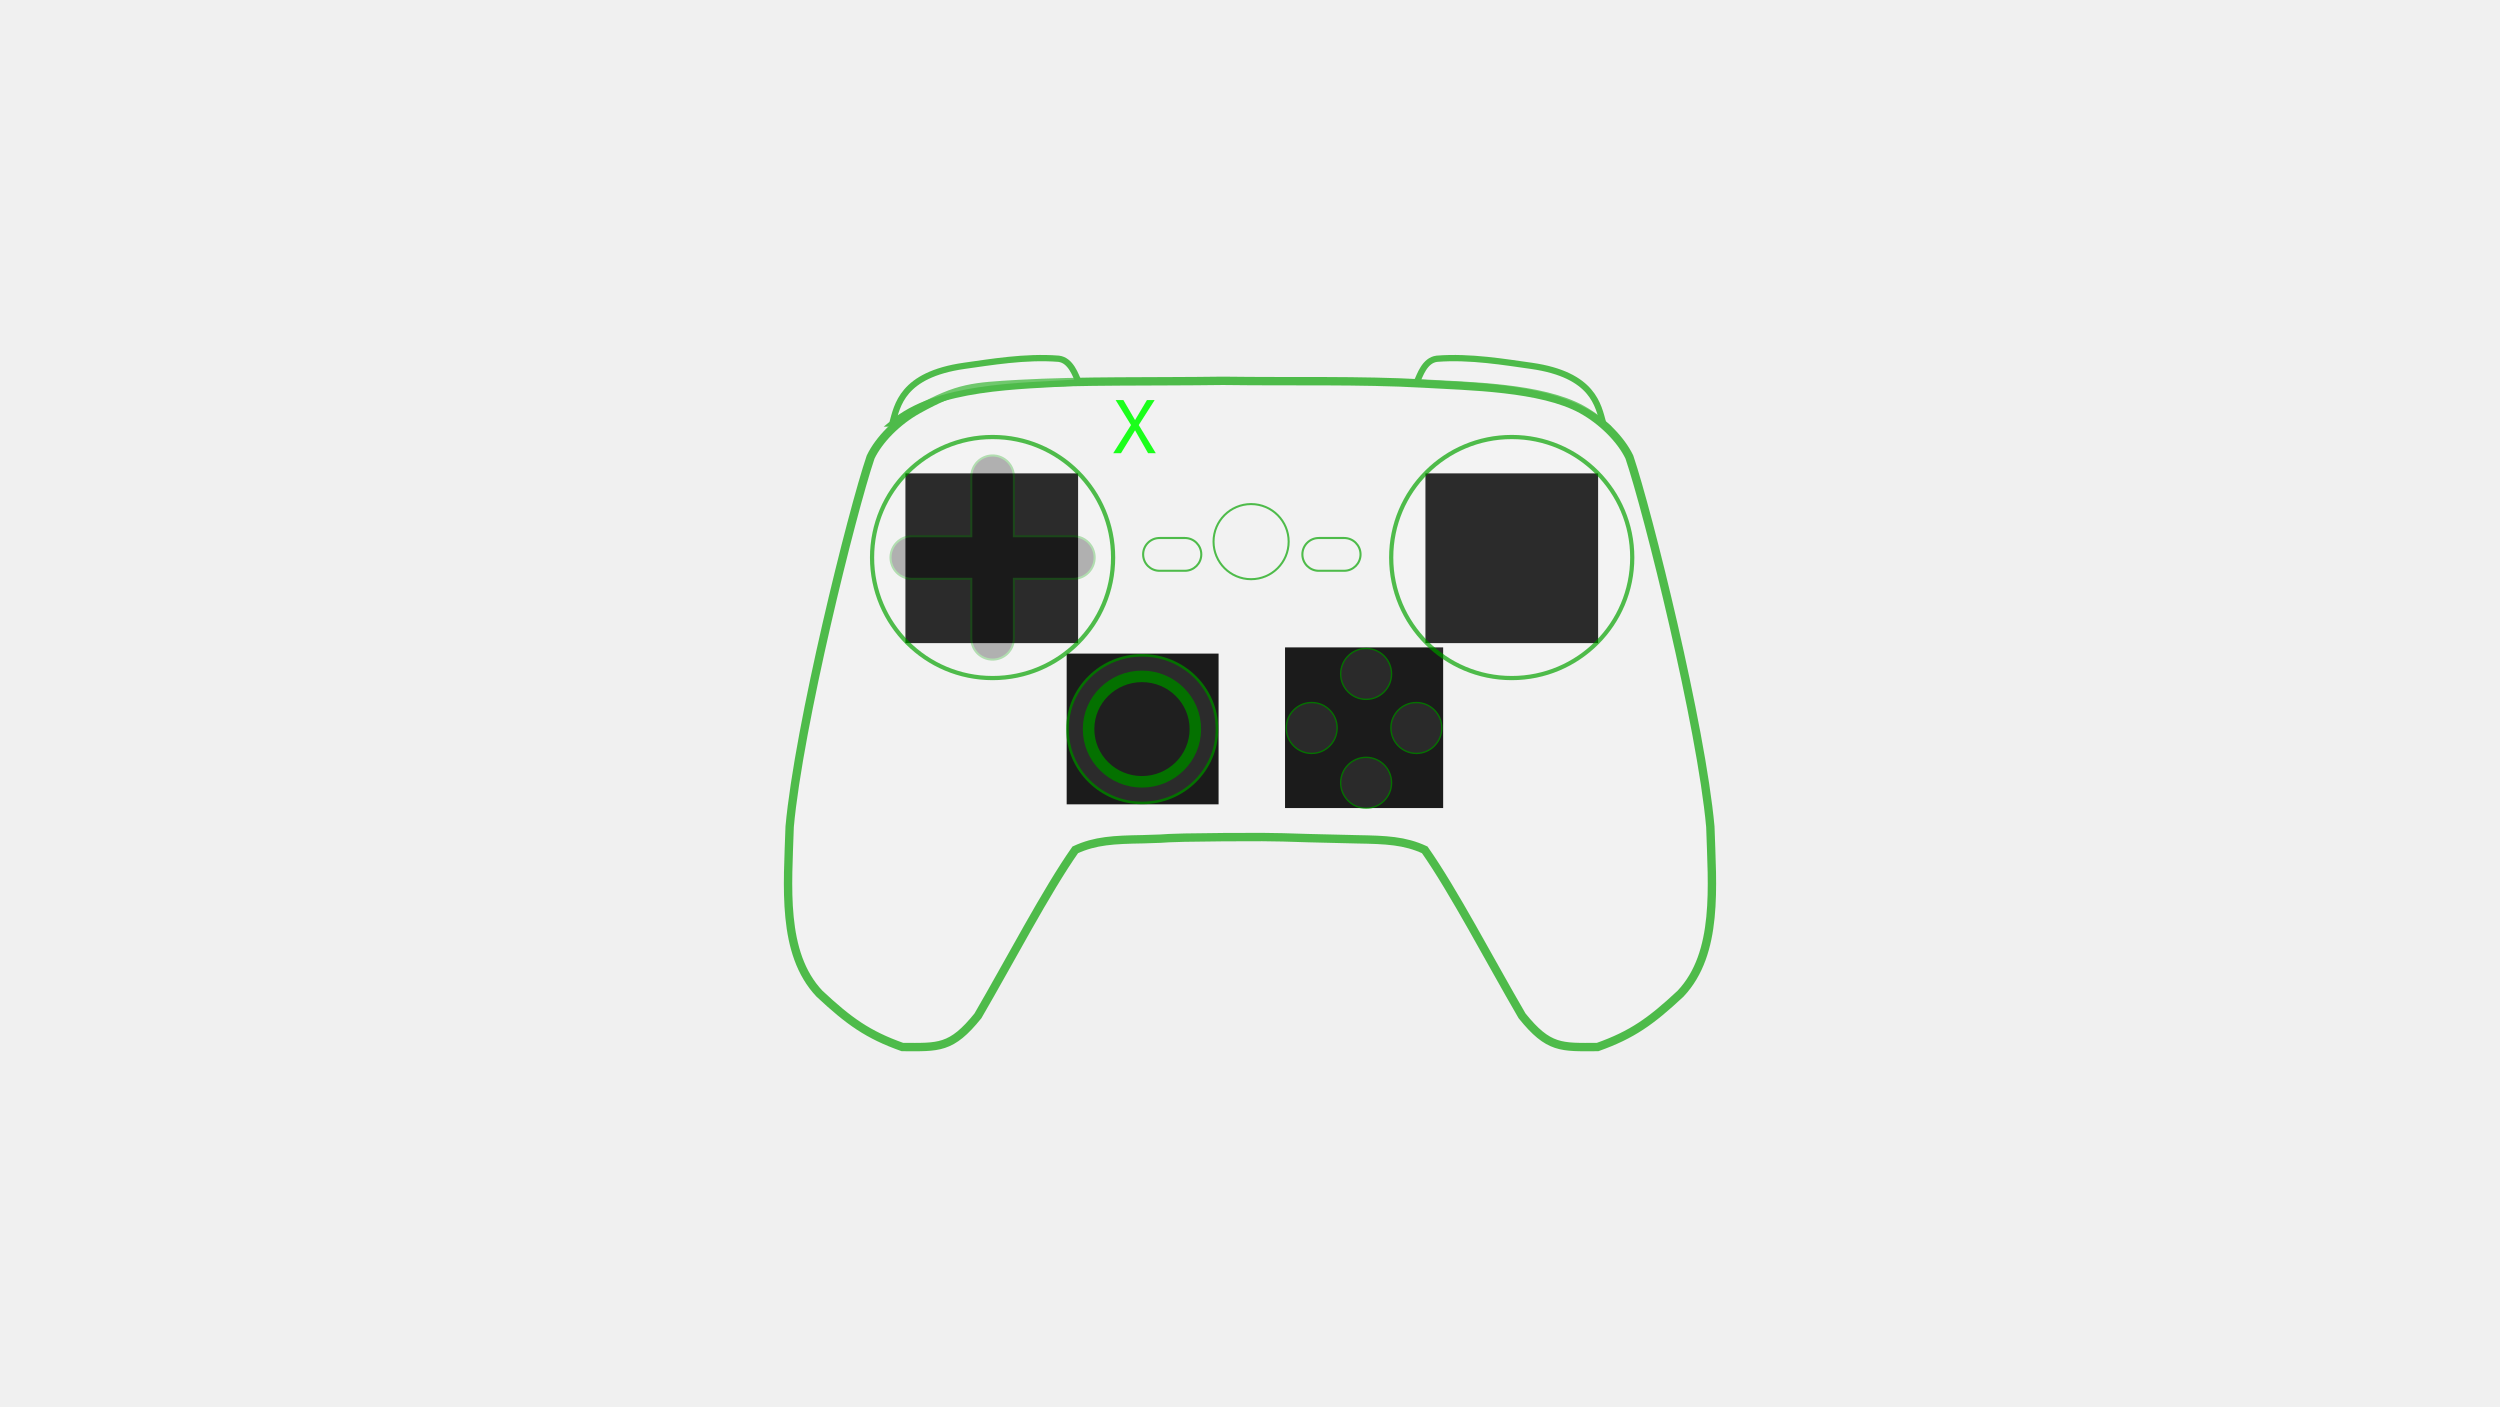
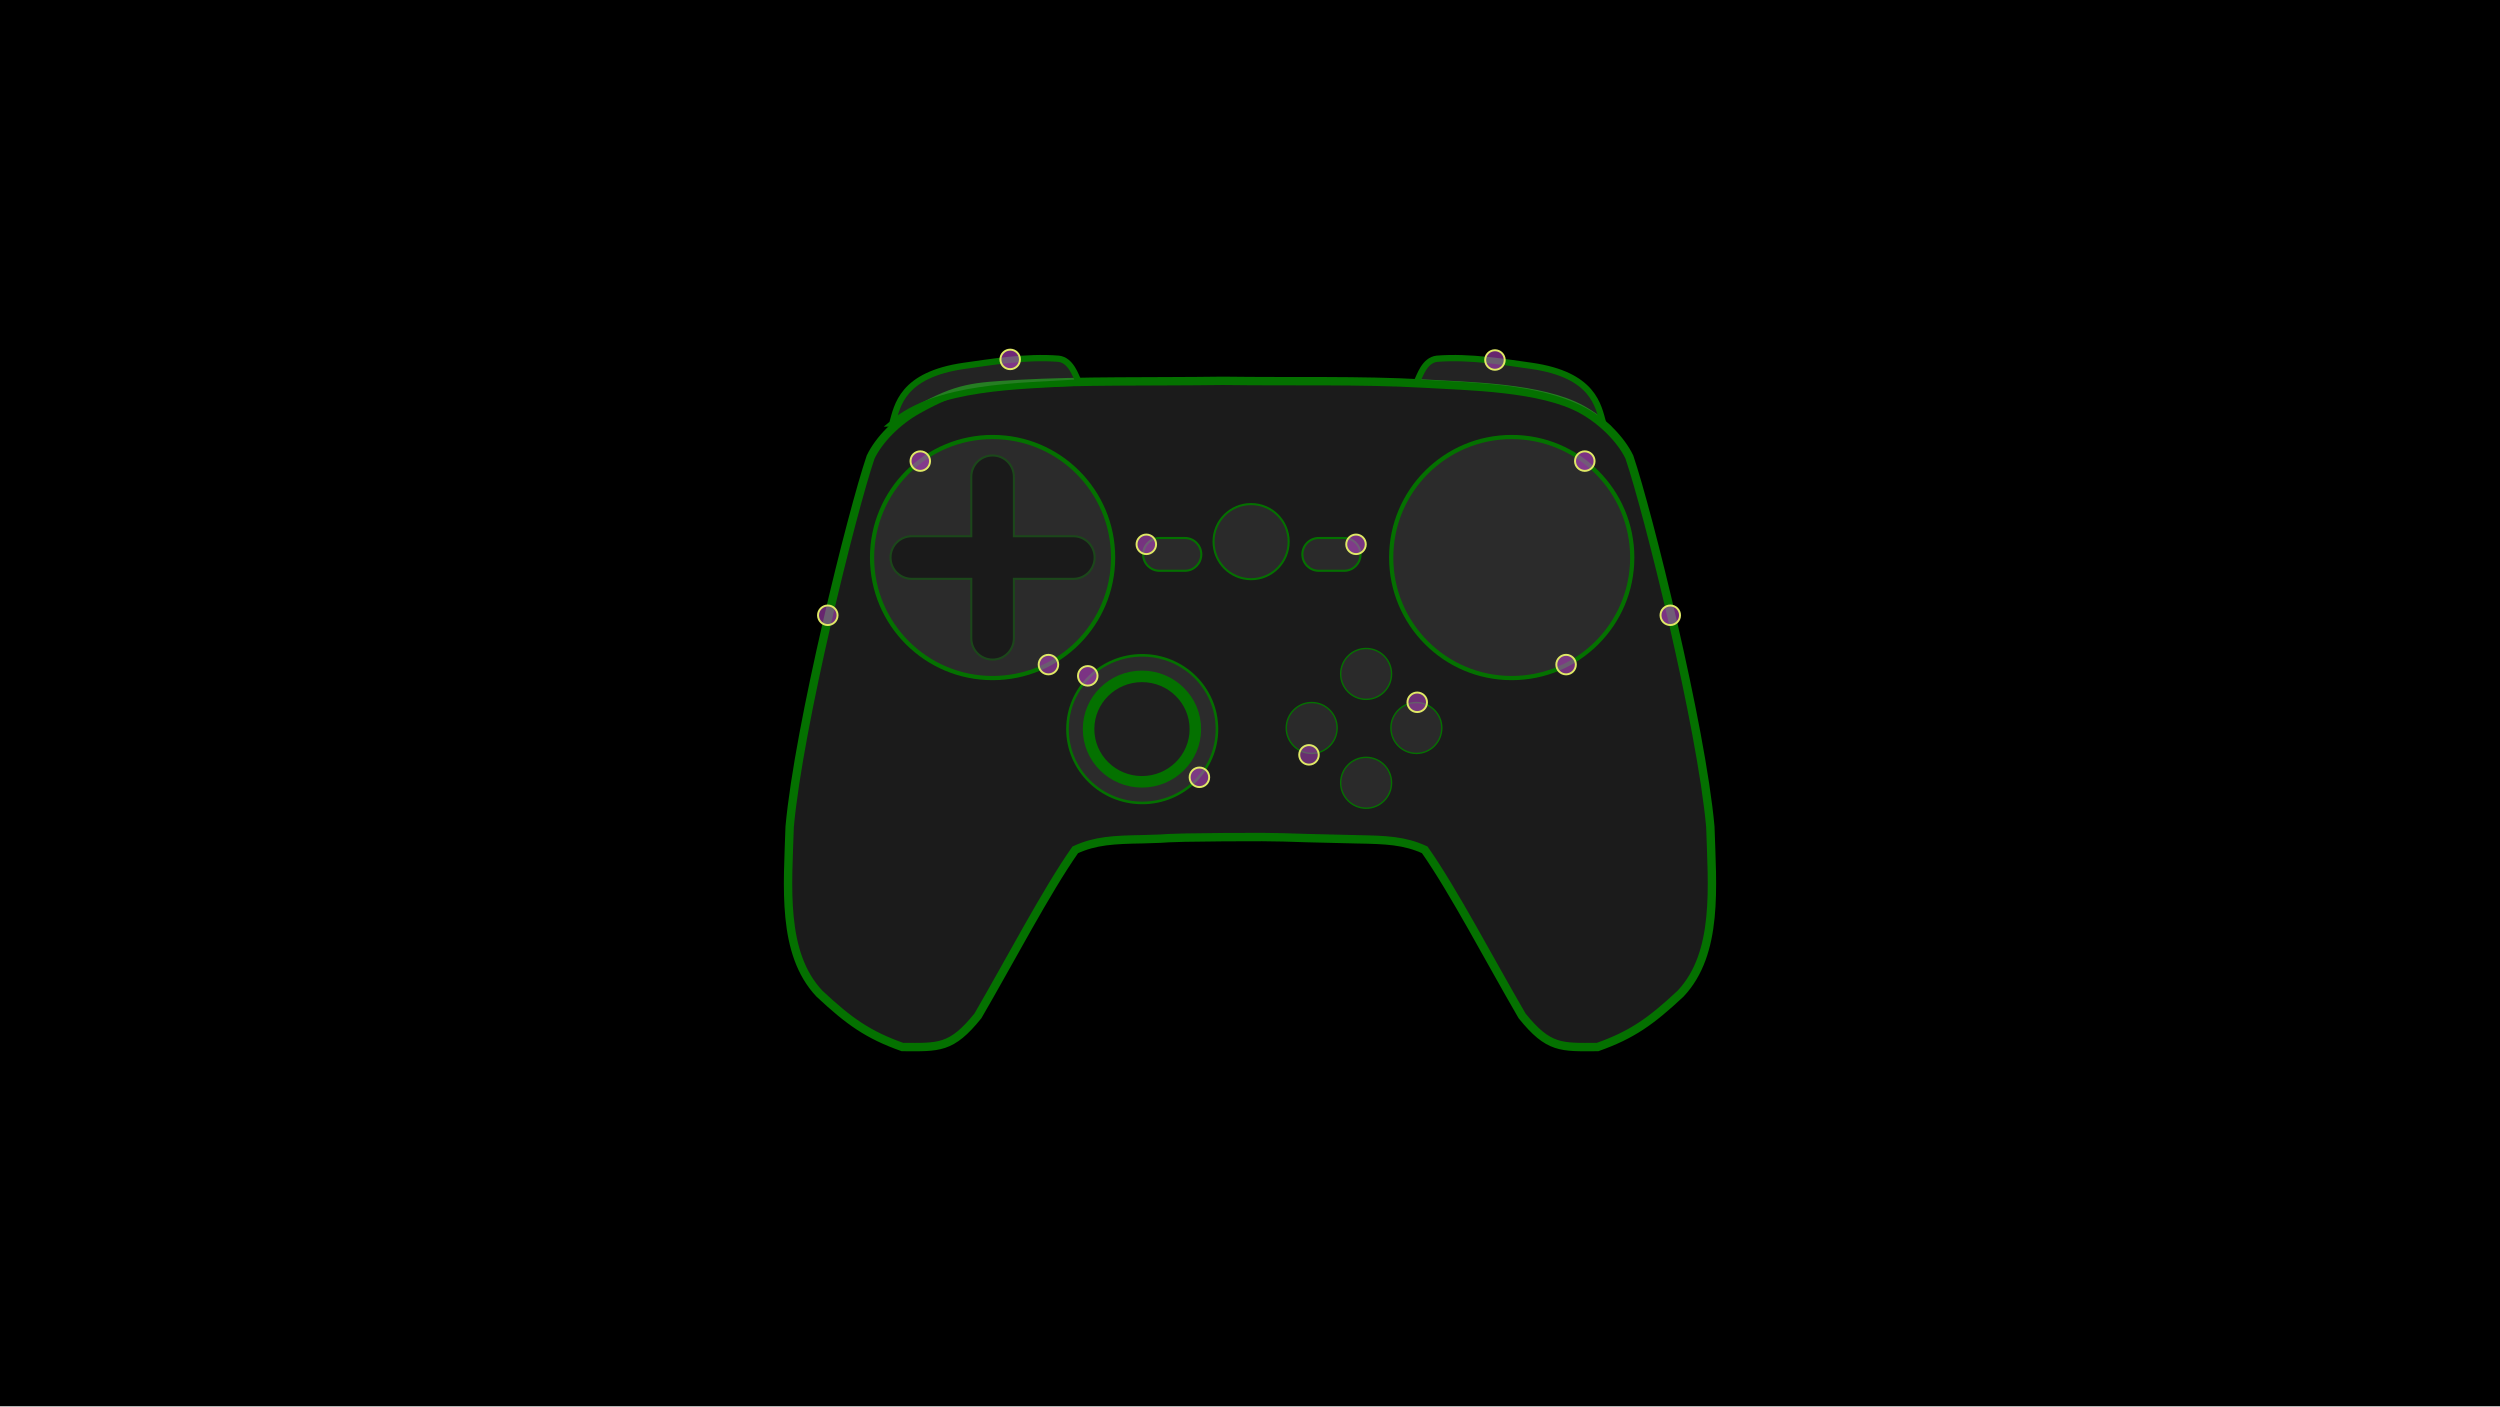
<svg xmlns="http://www.w3.org/2000/svg" width="1280" height="720" viewBox="0 0 1280 720" id="svg2" version="1.1">
  <defs id="defs4">
    <filter style="color-interpolation-filters:sRGB" id="filter3798">
      <feGaussianBlur id="feGaussianBlur3800" stdDeviation="5" result="result91" />
      <feComposite id="feComposite3802" in2="result91" in="SourceGraphic" operator="over" />
    </filter>
    <linearGradient id="linearGradient3759">
      <stop style="stop-color:#ffffff;stop-opacity:1;" offset="0" id="stop3761" />
      <stop style="stop-color:#ffffff;stop-opacity:0;" offset="1" id="stop3763" />
    </linearGradient>
    <filter style="color-interpolation-filters:sRGB" id="filter4192">
      <feGaussianBlur id="feGaussianBlur4194" stdDeviation="5" result="result91" />
      <feComposite id="feComposite4196" in2="result91" in="SourceGraphic" operator="over" />
    </filter>
    <filter style="color-interpolation-filters:sRGB" id="filter3798-5">
      <feGaussianBlur id="feGaussianBlur3800-8" stdDeviation="5" result="result91" />
      <feComposite id="feComposite3802-8" in2="result91" in="SourceGraphic" operator="over" />
    </filter>
    <filter style="color-interpolation-filters:sRGB" id="filter3798-5-2">
      <feGaussianBlur id="feGaussianBlur3800-8-4" stdDeviation="5" result="result91" />
      <feComposite id="feComposite3802-8-9" in2="result91" in="SourceGraphic" operator="over" />
    </filter>
  </defs>
-   <g id="root" style="display:inline" transform="translate(0,120)">
-     <rect style="color:#000000;clip-rule:nonzero;display:none;overflow:visible;visibility:visible;opacity:1;isolation:auto;mix-blend-mode:normal;color-interpolation:sRGB;color-interpolation-filters:linearRGB;solid-color:#000000;solid-opacity:1;vector-effect:none;fill:#000000;fill-opacity:1;fill-rule:evenodd;stroke:none;stroke-width:5.005;stroke-linecap:butt;stroke-linejoin:miter;stroke-miterlimit:4;stroke-dasharray:none;stroke-dashoffset:0;stroke-opacity:1;color-rendering:auto;image-rendering:auto;shape-rendering:auto;text-rendering:auto;enable-background:accumulate" id="background" width="781.429" height="575.714" x="22.385" y="-328.338" />
-     <rect id="area_stick" width="77.777" height="77.178" x="546.135" y="214.641" style="opacity:1;vector-effect:none;fill:#000000;fill-opacity:1;stroke-width:1.351;stroke-linecap:butt;stroke-linejoin:miter;stroke-miterlimit:4;stroke-dasharray:none;stroke-dashoffset:0;stroke-opacity:1" />
-     <text id="label_template" style="font-size:14.667px;font-family:'Ubuntu Mono';fill:#00ff00" width="8" height="10" x="569.645" y="112.04">
-       <tspan style="font-style:normal;font-variant:normal;font-weight:normal;font-stretch:normal;font-size:37.333px;font-family:'DejaVu Sans Mono';-inkscape-font-specification:'DejaVu Sans Mono'" id="tspan4524">X</tspan>
-     </text>
-     <rect id="area_lpad" width="88.403" height="86.906" x="463.578" y="122.37" style="display:inline;opacity:1;vector-effect:none;fill:#000000;fill-opacity:1;stroke-width:1.351;stroke-linecap:butt;stroke-linejoin:miter;stroke-miterlimit:4;stroke-dasharray:none;stroke-dashoffset:0;stroke-opacity:1" ry="0" />
-     <rect id="area_rpad" width="88.403" height="86.906" x="729.829" y="122.37" style="display:inline;opacity:1;vector-effect:none;fill:#000000;fill-opacity:1;stroke-width:1.351;stroke-linecap:butt;stroke-linejoin:miter;stroke-miterlimit:4;stroke-dasharray:none;stroke-dashoffset:0;stroke-opacity:1" ry="0" />
-     <rect id="area_abxy" width="80.952" height="82.258" x="657.939" y="211.466" style="display:inline;opacity:1;vector-effect:none;fill:#000000;fill-opacity:1;stroke-width:1.351;stroke-linecap:butt;stroke-linejoin:miter;stroke-miterlimit:4;stroke-dasharray:none;stroke-dashoffset:0;stroke-opacity:1" />
+   <g id="layer2">
+     <rect id="background" width="1280" height="720" x="0" y="0" style="display:inline;opacity:1;vector-effect:none;fill:#000000;fill-opacity:1;stroke-width:1.351;stroke-linecap:butt;stroke-linejoin:miter;stroke-miterlimit:4;stroke-dasharray:none;stroke-dashoffset:0;stroke-opacity:1" />
  </g>
  <g id="layer1" transform="translate(-240.2405,-88.63652)" style="display:inline;opacity:0.689">
    <g id="g1094" transform="matrix(1.351158,0,0,1.351158,15.17479,-238.6115)">
      <path id="path4166-6" d="m 629.562,386.508 c -25.953,0.367 -53.06,-0.138 -77.069,1.203 -17.007,1.023 -22.686,1.149 -38.05,9.681 -7.818,4.342 -14.748,11.339 -17.954,17.984 -7.101,20.891 -27.242,101.883 -30.687,140.114 -0.697,22.515 -3.191,47.868 11.265,63.221 11.247,10.515 18.399,15.601 31.449,20.243 13.791,0.06 18.537,0.718 28.633,-11.823 12.361,-21.263 25.938,-47.323 36.877,-62.899 7.616,-3.508 14.628,-3.828 25.641,-4.019 13.936,-0.307 2.082,-0.539 30.657,-0.792 0.035,-2e-4 0.024,2.1e-4 0.059,0 27.244,-0.154 15.563,0.101 50.43,0.821 11.012,0.191 18.024,0.482 25.641,3.99 10.939,15.576 24.516,41.636 36.877,62.899 10.096,12.54 14.842,11.883 28.633,11.823 13.05,-4.641 20.202,-9.727 31.449,-20.243 14.456,-15.354 11.962,-40.706 11.265,-63.221 -3.444,-38.231 -23.585,-119.223 -30.687,-140.114 -3.206,-6.645 -10.136,-13.642 -17.954,-17.984 -15.364,-8.532 -43.164,-8.834 -60.17,-9.857 -24.003,-1.345 -49.57,-0.664 -75.484,-1.027 -0.277,-0.004 -0.545,0.004 -0.821,0 z" style="fill:#ffffff;fill-opacity:0.153;fill-rule:evenodd;stroke:#06a400;stroke-width:3.173;stroke-linecap:butt;stroke-linejoin:miter;stroke-miterlimit:4;stroke-dasharray:none;stroke-opacity:1" />
      <circle r="45.67" cy="453.469" cx="739.416" id="RPAD" style="color:#000000;display:inline;overflow:visible;visibility:visible;opacity:1;fill:#ffffff;fill-opacity:0.106;fill-rule:evenodd;stroke:#06a400;stroke-width:1.596;stroke-linecap:butt;stroke-linejoin:miter;stroke-miterlimit:4;stroke-dasharray:none;stroke-dashoffset:0;stroke-opacity:1;marker:none;enable-background:accumulate" />
      <circle r="14.231" cy="447.443" cx="640.656" id="C" style="color:#000000;display:inline;overflow:visible;visibility:visible;opacity:1;fill:#ffffff;fill-opacity:0.105;fill-rule:evenodd;stroke:#06a400;stroke-width:0.777;stroke-linecap:butt;stroke-linejoin:miter;stroke-miterlimit:4;stroke-dasharray:none;stroke-dashoffset:0;stroke-opacity:1;marker:none;enable-background:accumulate" />
      <rect ry="6.21" y="446.068" x="660.089" height="12.42" width="22.036" id="rect4172" style="color:#000000;display:inline;overflow:visible;visibility:visible;opacity:1;fill:#ffffff;fill-opacity:0.105;fill-rule:evenodd;stroke:#06a400;stroke-width:0.793;stroke-linecap:butt;stroke-linejoin:miter;stroke-miterlimit:4;stroke-dasharray:none;stroke-dashoffset:0;stroke-opacity:1;marker:none;enable-background:accumulate" />
      <rect transform="scale(-1,1)" ry="6.21" y="446.068" x="-621.781" height="12.42" width="22.036" id="rect4172-1" style="color:#000000;display:inline;overflow:visible;visibility:visible;opacity:1;fill:#ffffff;fill-opacity:0.105;fill-rule:evenodd;stroke:#06a400;stroke-width:0.793;stroke-linecap:butt;stroke-linejoin:miter;stroke-miterlimit:4;stroke-dasharray:none;stroke-dashoffset:0;stroke-opacity:1;marker:none;enable-background:accumulate" />
      <circle style="color:#000000;display:inline;overflow:visible;visibility:visible;opacity:1;fill:#ffffff;fill-opacity:0.106;fill-rule:evenodd;stroke:#06a400;stroke-width:1.596;stroke-linecap:butt;stroke-linejoin:miter;stroke-miterlimit:4;stroke-dasharray:none;stroke-dashoffset:0;stroke-opacity:1;marker:none;enable-background:accumulate" id="circle4232" cx="542.696" cy="453.469" r="45.67" />
      <path id="rect4249" d="m 542.696,414.797 c -4.473,0 -8.074,3.601 -8.074,8.074 v 22.523 h -22.522 c -4.473,0 -8.074,3.6 -8.074,8.074 0,4.473 3.601,8.074 8.074,8.074 h 22.522 v 22.523 c 0,4.473 3.601,8.074 8.074,8.074 4.473,0 8.074,-3.6 8.074,-8.074 v -22.523 h 22.522 c 4.473,0 8.074,-3.601 8.074,-8.074 0,-4.473 -3.601,-8.074 -8.074,-8.074 H 550.77 V 422.871 c 0,-4.473 -3.601,-8.074 -8.074,-8.074 z" style="color:#000000;display:inline;overflow:visible;visibility:visible;opacity:0.399;fill:#000000;fill-opacity:1;fill-rule:evenodd;stroke:#06a400;stroke-width:0.793;stroke-linecap:butt;stroke-linejoin:miter;stroke-miterlimit:4;stroke-dasharray:none;stroke-dashoffset:0;stroke-opacity:1;marker:none;enable-background:accumulate" />
      <g transform="translate(0,10)" id="g941">
        <path style="color:#000000;display:inline;overflow:visible;visibility:visible;opacity:1;fill:#ffffff;fill-opacity:0.106;fill-rule:evenodd;stroke:#06a400;stroke-width:0.984;stroke-linecap:butt;stroke-linejoin:miter;stroke-miterlimit:4;stroke-dasharray:none;stroke-dashoffset:0;stroke-opacity:1;marker:none;enable-background:accumulate" d="m 627.721,508.492 a 28.32,27.966 0 0 1 -28.32,27.966 28.32,27.966 0 0 1 -28.32,-27.966 28.32,27.966 0 0 1 28.32,-27.966 28.32,27.966 0 0 1 28.32,27.966 z" id="path4168-1" />
        <ellipse style="color:#000000;display:inline;overflow:visible;visibility:visible;opacity:1;fill:#000000;fill-opacity:0.275;fill-rule:evenodd;stroke:#06a400;stroke-width:4.366;stroke-linecap:butt;stroke-linejoin:miter;stroke-miterlimit:4;stroke-dasharray:none;stroke-dashoffset:0;stroke-opacity:1;marker:none;enable-background:accumulate" id="path4168-1-2" cx="599.302" cy="508.476" rx="20.23" ry="19.977" />
      </g>
      <path id="RB" d="m 774.093,402.689 c -1.904,-6.809 -3.642,-18.466 -27.197,-21.859 -9.778,-1.355 -23.239,-3.694 -35.838,-2.691 -4.678,0.565 -6.441,6.34 -7.656,9.011 22.897,1.458 53.823,1.22 70.692,15.539 z" style="fill:#ffffff;fill-opacity:0.197;fill-rule:evenodd;stroke:#06a400;stroke-width:2.38;stroke-linecap:butt;stroke-linejoin:miter;stroke-miterlimit:4;stroke-dasharray:none;stroke-opacity:1" />
      <path LT="path4420-4" id="LB" d="m 504.69,402.689 c 1.904,-6.809 3.642,-18.466 27.197,-21.859 9.777,-1.355 23.239,-3.694 35.838,-2.691 4.678,0.565 6.441,6.34 7.656,9.011 -22.897,1.458 -53.823,1.22 -70.692,15.539 z" style="fill:#ffffff;fill-opacity:0.197;fill-rule:evenodd;stroke:#06a400;stroke-width:2.38;stroke-linecap:butt;stroke-linejoin:miter;stroke-miterlimit:4;stroke-dasharray:none;stroke-opacity:1" />
      <circle r="9.64" cx="684.242" cy="497.572" id="path4170-0" style="color:#000000;display:inline;overflow:visible;visibility:visible;opacity:1;fill:#ffffff;fill-opacity:0.105;fill-rule:evenodd;stroke:#06a400;stroke-width:0.527;stroke-linecap:butt;stroke-linejoin:miter;stroke-miterlimit:4;stroke-dasharray:none;stroke-dashoffset:0;stroke-opacity:1;marker:none;enable-background:accumulate" />
      <circle r="9.64" cx="663.618" cy="518.055" id="path4170-0-8-4" style="color:#000000;display:inline;overflow:visible;visibility:visible;opacity:1;fill:#ffffff;fill-opacity:0.105;fill-rule:evenodd;stroke:#06a400;stroke-width:0.527;stroke-linecap:butt;stroke-linejoin:miter;stroke-miterlimit:4;stroke-dasharray:none;stroke-dashoffset:0;stroke-opacity:1;marker:none;enable-background:accumulate" />
      <circle r="9.64" cx="684.242" cy="538.822" id="path4170-0-8" style="color:#000000;display:inline;overflow:visible;visibility:visible;opacity:1;fill:#ffffff;fill-opacity:0.105;fill-rule:evenodd;stroke:#06a400;stroke-width:0.527;stroke-linecap:butt;stroke-linejoin:miter;stroke-miterlimit:4;stroke-dasharray:none;stroke-dashoffset:0;stroke-opacity:1;marker:none;enable-background:accumulate" />
      <circle r="9.64" cx="703.28" cy="518.055" id="path4170-0-8-4-6" style="color:#000000;display:inline;overflow:visible;visibility:visible;opacity:1;fill:#ffffff;fill-opacity:0.105;fill-rule:evenodd;stroke:#06a400;stroke-width:0.527;stroke-linecap:butt;stroke-linejoin:miter;stroke-miterlimit:4;stroke-dasharray:none;stroke-dashoffset:0;stroke-opacity:1;marker:none;enable-background:accumulate" />
      <g transform="matrix(0.7932516,0,0,0.7932516,284.5582,-64.15578)" id="g4196">
        <path style="opacity:0;fill:#000000;fill-opacity:0.137;fill-rule:evenodd;stroke:#000000;stroke-width:7.108px;stroke-linecap:butt;stroke-linejoin:miter;stroke-opacity:0.286" d="m 390.633,648.816 c -11.79,-4.487 -85.692,-15.798 -102.138,-17.144 -17.907,8.568 -28.074,22.583 -29.827,42.52 l 0.635,47.597 c -0.559,14.598 4.674,40.284 23.798,44.741 l 116.136,-13.327 c 12.126,-5.502 10.145,-8.915 6.346,-12.058 -10.815,-8.852 -23.79,-28.699 -23.164,-39.347 0.503,-14.433 1.575,-25.116 19.696,-38.587 4.019,-2.301 -1.131,-9.937 -11.482,-14.394 z" id="LGRIP" />
        <path style="opacity:0;fill:#000000;fill-opacity:0.137;fill-rule:evenodd;stroke:#000000;stroke-width:7.108px;stroke-linecap:butt;stroke-linejoin:miter;stroke-opacity:0.286" d="m 504.506,648.816 c 11.79,-4.487 85.692,-15.798 102.138,-17.144 17.907,8.568 28.074,22.583 29.827,42.52 l -0.635,47.597 c 0.559,14.598 -4.674,40.284 -23.798,44.741 L 495.903,753.202 c -12.126,-5.502 -10.145,-8.915 -6.346,-12.058 10.815,-8.852 23.79,-28.699 23.164,-39.347 -0.503,-14.433 -1.575,-25.116 -19.696,-38.587 -4.019,-2.301 1.131,-9.937 11.482,-14.394 z" id="RGRIP" />
      </g>
    </g>
  </g>
+   <g id="root" style="display:inline">
+     <text id="label_template" style="font-size:22px;font-family:'Ubuntu Mono';fill:#00ff00" width="12" height="14" x="25.788" y="-134.826">
+       <tspan style="font-style:normal;font-variant:normal;font-weight:normal;font-stretch:normal;font-size:37.333px;font-family:'DejaVu Sans Mono';-inkscape-font-specification:'DejaVu Sans Mono'" id="tspan4524">X</tspan>
+     </text>
+     <g style="display:inline" id="markers_abxy">
+       <circle r="5" cy="359.577" cx="725.619" id="path4586-1" style="color:#000000;clip-rule:nonzero;display:inline;overflow:visible;visibility:visible;opacity:1;isolation:auto;mix-blend-mode:normal;color-interpolation:sRGB;color-interpolation-filters:linearRGB;solid-color:#000000;solid-opacity:1;vector-effect:none;fill:#ce4adf;fill-opacity:0.471;fill-rule:evenodd;stroke:#e0e966;stroke-width:1;stroke-linecap:butt;stroke-linejoin:miter;stroke-miterlimit:4;stroke-dasharray:none;stroke-dashoffset:0;stroke-opacity:1;color-rendering:auto;image-rendering:auto;shape-rendering:auto;text-rendering:auto;enable-background:accumulate" />
+       <circle r="5" cy="386.483" cx="670.201" id="path4586-5-27" style="color:#000000;clip-rule:nonzero;display:inline;overflow:visible;visibility:visible;opacity:1;isolation:auto;mix-blend-mode:normal;color-interpolation:sRGB;color-interpolation-filters:linearRGB;solid-color:#000000;solid-opacity:1;vector-effect:none;fill:#ce4adf;fill-opacity:0.434;fill-rule:evenodd;stroke:#e0e966;stroke-width:1;stroke-linecap:butt;stroke-linejoin:miter;stroke-miterlimit:4;stroke-dasharray:none;stroke-dashoffset:0;stroke-opacity:1;color-rendering:auto;image-rendering:auto;shape-rendering:auto;text-rendering:auto;enable-background:accumulate" />
+     </g>
+     <g id="markers_left">
+       <circle r="5" cy="184.013" cx="517.22" id="path4586" style="color:#000000;clip-rule:nonzero;display:inline;overflow:visible;visibility:visible;opacity:1;isolation:auto;mix-blend-mode:normal;color-interpolation:sRGB;color-interpolation-filters:linearRGB;solid-color:#000000;solid-opacity:1;vector-effect:none;fill:#ce4adf;fill-opacity:0.537;fill-rule:evenodd;stroke:#e0e966;stroke-width:1;stroke-linecap:butt;stroke-linejoin:miter;stroke-miterlimit:4;stroke-dasharray:none;stroke-dashoffset:0;stroke-opacity:1;color-rendering:auto;image-rendering:auto;shape-rendering:auto;text-rendering:auto;enable-background:accumulate" />
+       <circle r="5" cy="315.021" cx="423.826" id="path4586-5" style="color:#000000;clip-rule:nonzero;display:inline;overflow:visible;visibility:visible;opacity:1;isolation:auto;mix-blend-mode:normal;color-interpolation:sRGB;color-interpolation-filters:linearRGB;solid-color:#000000;solid-opacity:1;vector-effect:none;fill:#ce4adf;fill-opacity:0.5;fill-rule:evenodd;stroke:#e0e966;stroke-width:1;stroke-linecap:butt;stroke-linejoin:miter;stroke-miterlimit:4;stroke-dasharray:none;stroke-dashoffset:0;stroke-opacity:1;color-rendering:auto;image-rendering:auto;shape-rendering:auto;text-rendering:auto;enable-background:accumulate" />
+     </g>
+     <g style="display:inline" id="markers_right">
+       <circle r="5" cy="315.021" cx="855.179" id="path4586-9" style="color:#000000;clip-rule:nonzero;display:inline;overflow:visible;visibility:visible;opacity:1;isolation:auto;mix-blend-mode:normal;color-interpolation:sRGB;color-interpolation-filters:linearRGB;solid-color:#000000;solid-opacity:1;vector-effect:none;fill:#ce4adf;fill-opacity:0.537;fill-rule:evenodd;stroke:#e0e966;stroke-width:1;stroke-linecap:butt;stroke-linejoin:miter;stroke-miterlimit:4;stroke-dasharray:none;stroke-dashoffset:0;stroke-opacity:1;color-rendering:auto;image-rendering:auto;shape-rendering:auto;text-rendering:auto;enable-background:accumulate" />
+       <circle r="5" cy="184.322" cx="765.415" id="path4586-5-3" style="color:#000000;clip-rule:nonzero;display:inline;overflow:visible;visibility:visible;opacity:1;isolation:auto;mix-blend-mode:normal;color-interpolation:sRGB;color-interpolation-filters:linearRGB;solid-color:#000000;solid-opacity:1;vector-effect:none;fill:#ce4adf;fill-opacity:0.5;fill-rule:evenodd;stroke:#e0e966;stroke-width:1;stroke-linecap:butt;stroke-linejoin:miter;stroke-miterlimit:4;stroke-dasharray:none;stroke-dashoffset:0;stroke-opacity:1;color-rendering:auto;image-rendering:auto;shape-rendering:auto;text-rendering:auto;enable-background:accumulate" />
+     </g>
+     <g style="display:inline" id="markers_bcs">
+       <circle r="5" cy="278.694" cx="694.276" id="path4586-56" style="color:#000000;clip-rule:nonzero;display:inline;overflow:visible;visibility:visible;opacity:1;isolation:auto;mix-blend-mode:normal;color-interpolation:sRGB;color-interpolation-filters:linearRGB;solid-color:#000000;solid-opacity:1;vector-effect:none;fill:#ce4adf;fill-opacity:0.525;fill-rule:evenodd;stroke:#e0e966;stroke-width:1;stroke-linecap:butt;stroke-linejoin:miter;stroke-miterlimit:4;stroke-dasharray:none;stroke-dashoffset:0;stroke-opacity:1;color-rendering:auto;image-rendering:auto;shape-rendering:auto;text-rendering:auto;enable-background:accumulate" />
+       <circle r="5" cy="278.694" cx="586.915" id="path4586-5-2" style="color:#000000;clip-rule:nonzero;display:inline;overflow:visible;visibility:visible;opacity:1;isolation:auto;mix-blend-mode:normal;color-interpolation:sRGB;color-interpolation-filters:linearRGB;solid-color:#000000;solid-opacity:1;vector-effect:none;fill:#ce4adf;fill-opacity:0.512;fill-rule:evenodd;stroke:#e0e966;stroke-width:1;stroke-linecap:butt;stroke-linejoin:miter;stroke-miterlimit:4;stroke-dasharray:none;stroke-dashoffset:0;stroke-opacity:1;color-rendering:auto;image-rendering:auto;shape-rendering:auto;text-rendering:auto;enable-background:accumulate" />
+     </g>
+     <g style="display:inline" id="markers_stick">
+       <circle r="5" cy="346.036" cx="556.935" id="path4586-9-0" style="color:#000000;clip-rule:nonzero;display:inline;overflow:visible;visibility:visible;opacity:1;isolation:auto;mix-blend-mode:normal;color-interpolation:sRGB;color-interpolation-filters:linearRGB;solid-color:#000000;solid-opacity:1;vector-effect:none;fill:#ce4adf;fill-opacity:0.537;fill-rule:evenodd;stroke:#e0e966;stroke-width:1;stroke-linecap:butt;stroke-linejoin:miter;stroke-miterlimit:4;stroke-dasharray:none;stroke-dashoffset:0;stroke-opacity:1;color-rendering:auto;image-rendering:auto;shape-rendering:auto;text-rendering:auto;enable-background:accumulate" />
+       <circle r="5" cy="397.981" cx="614.1" id="path4586-5-3-6" style="color:#000000;clip-rule:nonzero;display:inline;overflow:visible;visibility:visible;opacity:1;isolation:auto;mix-blend-mode:normal;color-interpolation:sRGB;color-interpolation-filters:linearRGB;solid-color:#000000;solid-opacity:1;vector-effect:none;fill:#ce4adf;fill-opacity:0.5;fill-rule:evenodd;stroke:#e0e966;stroke-width:1;stroke-linecap:butt;stroke-linejoin:miter;stroke-miterlimit:4;stroke-dasharray:none;stroke-dashoffset:0;stroke-opacity:1;color-rendering:auto;image-rendering:auto;shape-rendering:auto;text-rendering:auto;enable-background:accumulate" />
+     </g>
+     <g style="display:inline" id="markers_lpad">
+       <circle r="5" cy="236.086" cx="471.189" id="path4586-6" style="color:#000000;clip-rule:nonzero;display:inline;overflow:visible;visibility:visible;opacity:1;isolation:auto;mix-blend-mode:normal;color-interpolation:sRGB;color-interpolation-filters:linearRGB;solid-color:#000000;solid-opacity:1;vector-effect:none;fill:#ce4adf;fill-opacity:0.537;fill-rule:evenodd;stroke:#e0e966;stroke-width:1;stroke-linecap:butt;stroke-linejoin:miter;stroke-miterlimit:4;stroke-dasharray:none;stroke-dashoffset:0;stroke-opacity:1;color-rendering:auto;image-rendering:auto;shape-rendering:auto;text-rendering:auto;enable-background:accumulate" />
+       <circle r="5" cy="340.275" cx="536.803" id="path4586-5-1" style="color:#000000;clip-rule:nonzero;display:inline;overflow:visible;visibility:visible;opacity:1;isolation:auto;mix-blend-mode:normal;color-interpolation:sRGB;color-interpolation-filters:linearRGB;solid-color:#000000;solid-opacity:1;vector-effect:none;fill:#ce4adf;fill-opacity:0.5;fill-rule:evenodd;stroke:#e0e966;stroke-width:1;stroke-linecap:butt;stroke-linejoin:miter;stroke-miterlimit:4;stroke-dasharray:none;stroke-dashoffset:0;stroke-opacity:1;color-rendering:auto;image-rendering:auto;shape-rendering:auto;text-rendering:auto;enable-background:accumulate" />
+     </g>
+     <g style="display:inline" id="markers_rpad">
+       <circle r="5" cy="236.086" cx="811.413" id="path4586-6-7" style="color:#000000;clip-rule:nonzero;display:inline;overflow:visible;visibility:visible;opacity:1;isolation:auto;mix-blend-mode:normal;color-interpolation:sRGB;color-interpolation-filters:linearRGB;solid-color:#000000;solid-opacity:1;vector-effect:none;fill:#ce4adf;fill-opacity:0.537;fill-rule:evenodd;stroke:#e0e966;stroke-width:1;stroke-linecap:butt;stroke-linejoin:miter;stroke-miterlimit:4;stroke-dasharray:none;stroke-dashoffset:0;stroke-opacity:1;color-rendering:auto;image-rendering:auto;shape-rendering:auto;text-rendering:auto;enable-background:accumulate" />
+       <circle r="5" cy="340.275" cx="801.839" id="path4586-5-1-9" style="color:#000000;clip-rule:nonzero;display:inline;overflow:visible;visibility:visible;opacity:1;isolation:auto;mix-blend-mode:normal;color-interpolation:sRGB;color-interpolation-filters:linearRGB;solid-color:#000000;solid-opacity:1;vector-effect:none;fill:#ce4adf;fill-opacity:0.5;fill-rule:evenodd;stroke:#e0e966;stroke-width:1;stroke-linecap:butt;stroke-linejoin:miter;stroke-miterlimit:4;stroke-dasharray:none;stroke-dashoffset:0;stroke-opacity:1;color-rendering:auto;image-rendering:auto;shape-rendering:auto;text-rendering:auto;enable-background:accumulate" />
+     </g>
+   </g>
</svg>
